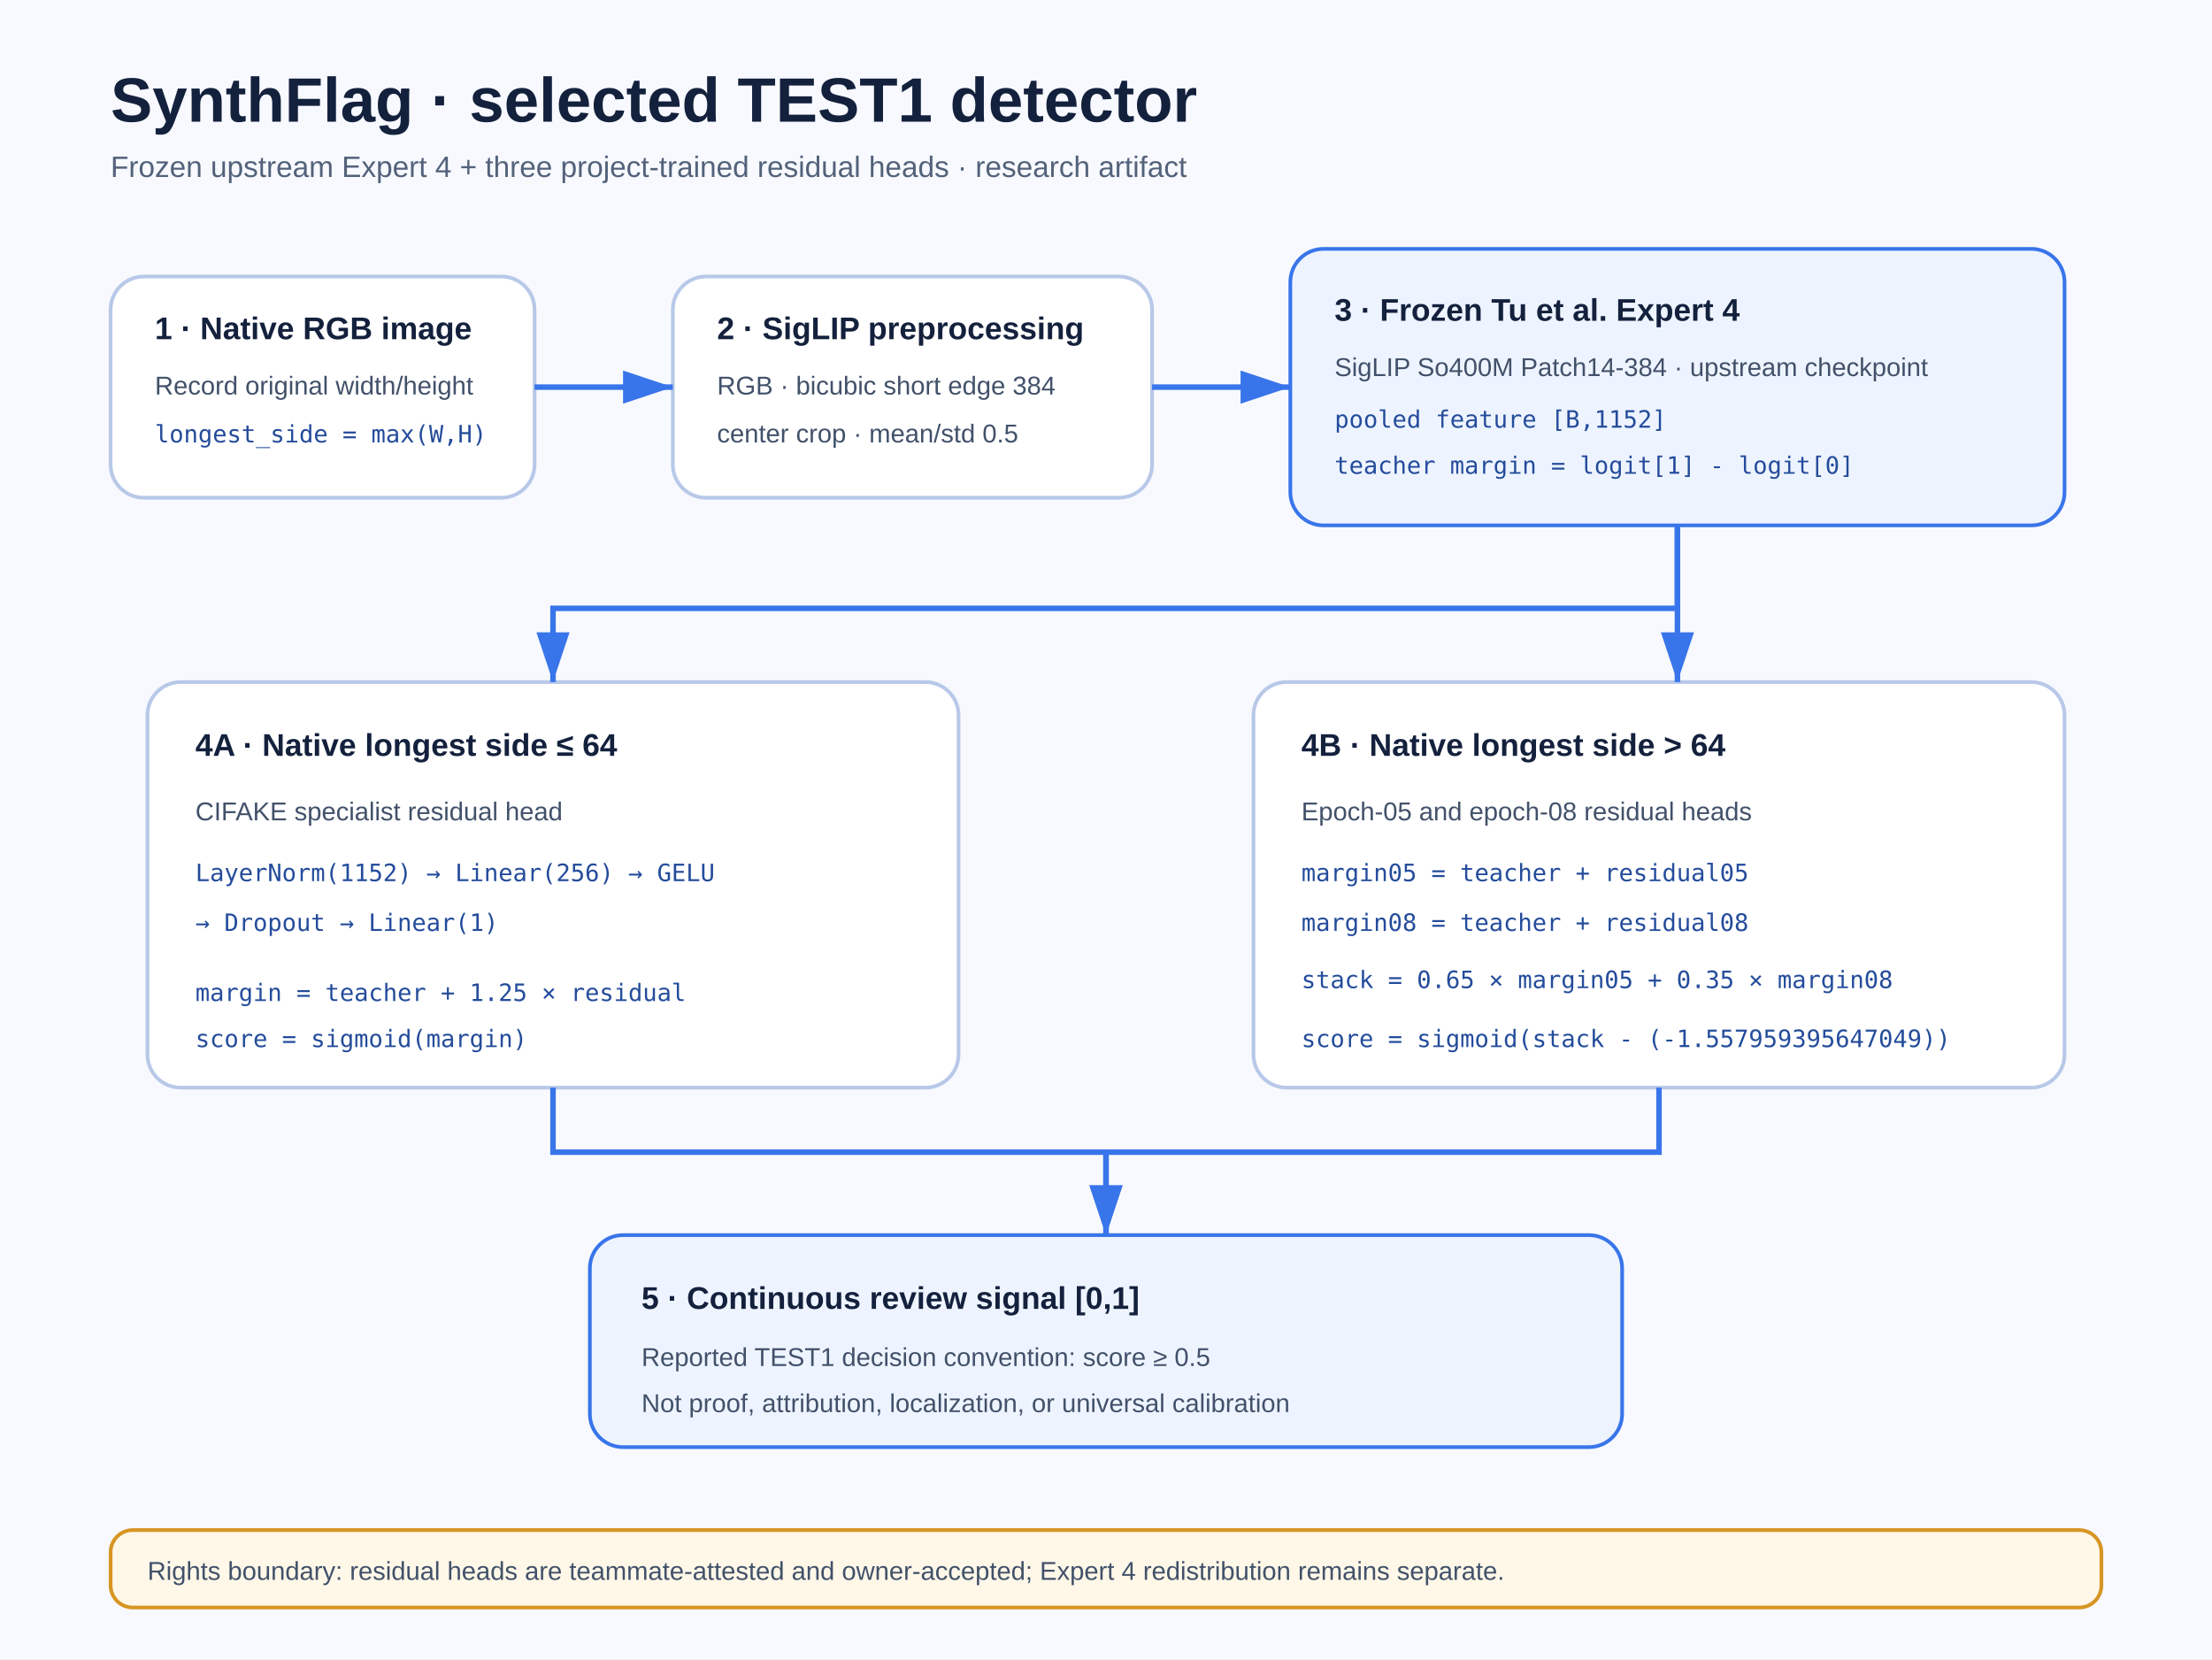
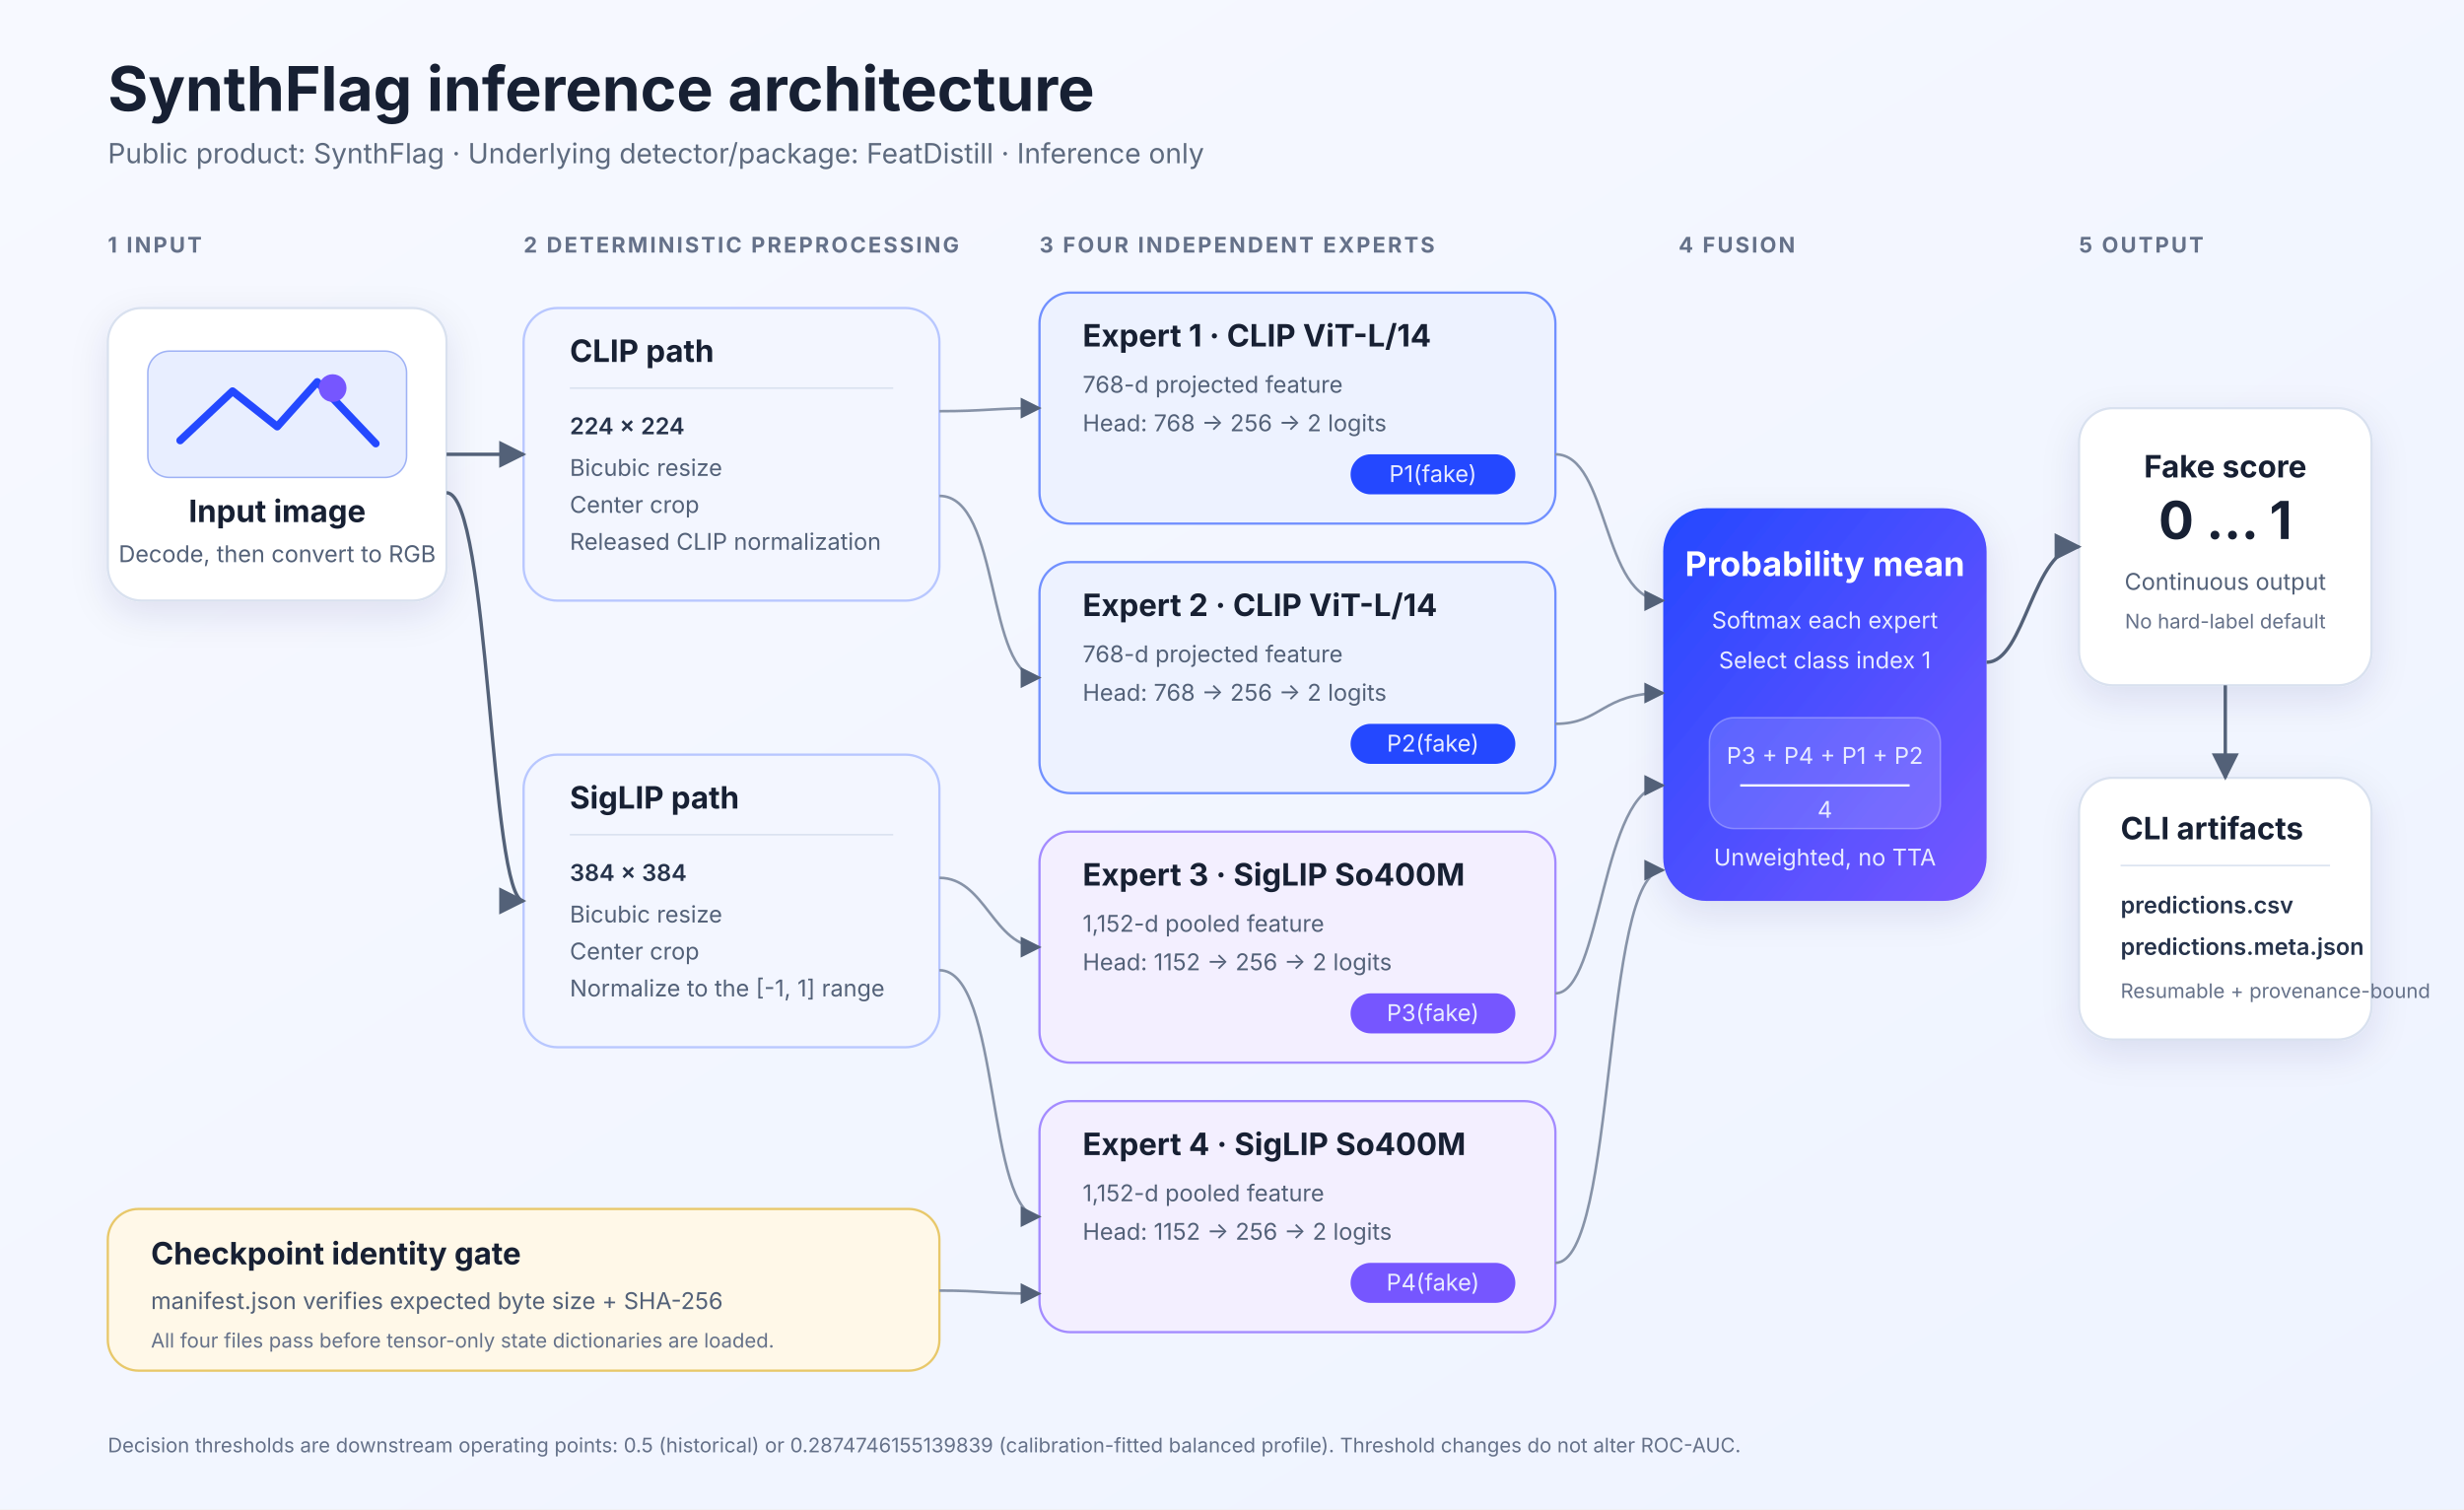
- <svg xmlns="http://www.w3.org/2000/svg" width="1200" height="900" viewBox="0 0 1200 900" role="img" aria-labelledby="title desc">
+ <svg xmlns="http://www.w3.org/2000/svg" width="1600" height="980" viewBox="0 0 1600 980" role="img" aria-labelledby="title desc">
  <defs>
+     <linearGradient id="background" x1="0" y1="0" x2="1" y2="1">
+       <stop offset="0" stop-color="#f7f9ff" />
+       <stop offset="1" stop-color="#eef3ff" />
+     </linearGradient>
+     <linearGradient id="brand" x1="0" y1="0" x2="1" y2="1">
+       <stop offset="0" stop-color="#2448ff" />
+       <stop offset="1" stop-color="#7656ff" />
+     </linearGradient>
+     <filter id="shadow" x="-20%" y="-20%" width="140%" height="140%">
+       <feDropShadow dx="0" dy="8" stdDeviation="12" flood-color="#10205c" flood-opacity="0.10" />
+     </filter>
+     <marker id="arrow" viewBox="0 0 10 10" refX="9" refY="5" markerWidth="8" markerHeight="8" orient="auto-start-reverse">
+       <path d="M 0 0 L 10 5 L 0 10 z" fill="#536178" />
+     </marker>
    <style>
-       .bg{fill:#f7f9fe}.card{fill:#fff;stroke:#b8c8e8;stroke-width:2}.accent{fill:#eef4ff;stroke:#3975ea;stroke-width:2}.warn{fill:#fff8e8;stroke:#d79523;stroke-width:2}.title{font:700 34px Arial,sans-serif;fill:#14213d}.sub{font:16px Arial,sans-serif;fill:#53627a}.label{font:700 17px Arial,sans-serif;fill:#14213d}.body{font:14px Arial,sans-serif;fill:#42516a}.mono{font:13px ui-monospace,SFMono-Regular,Menlo,monospace;fill:#244c9b}.arrow{stroke:#3975ea;stroke-width:3;fill:none;marker-end:url(#arrow)}
+       .title { font: 700 40px Inter, -apple-system, BlinkMacSystemFont, "Segoe UI", sans-serif; fill: #172033; }
+       .subtitle { font: 400 18px Inter, -apple-system, BlinkMacSystemFont, "Segoe UI", sans-serif; fill: #5d6a7e; }
+       .stage { font: 700 14px Inter, -apple-system, BlinkMacSystemFont, "Segoe UI", sans-serif; letter-spacing: 1.4px; fill: #657189; }
+       .node-title { font: 700 20px Inter, -apple-system, BlinkMacSystemFont, "Segoe UI", sans-serif; fill: #172033; }
+       .node-copy { font: 400 15px Inter, -apple-system, BlinkMacSystemFont, "Segoe UI", sans-serif; fill: #536178; }
+       .node-copy-strong { font: 600 15px Inter, -apple-system, BlinkMacSystemFont, "Segoe UI", sans-serif; fill: #26334b; }
+       .inverse-title { font: 700 22px Inter, -apple-system, BlinkMacSystemFont, "Segoe UI", sans-serif; fill: #ffffff; }
+       .inverse-copy { font: 400 15px Inter, -apple-system, BlinkMacSystemFont, "Segoe UI", sans-serif; fill: #e8ebff; }
+       .small { font: 400 13px Inter, -apple-system, BlinkMacSystemFont, "Segoe UI", sans-serif; fill: #657189; }
+       .card { fill: #ffffff; stroke: #d9e1ef; stroke-width: 1.5; filter: url(#shadow); }
+       .path-card { fill: #f3f6ff; stroke: #b8c7ff; stroke-width: 1.5; }
+       .expert-clip { fill: #edf2ff; stroke: #7190ff; stroke-width: 1.5; }
+       .expert-siglip { fill: #f3efff; stroke: #a38bff; stroke-width: 1.5; }
+       .connector { fill: none; stroke: #536178; stroke-width: 2.2; marker-end: url(#arrow); }
+       .connector-soft { fill: none; stroke: #8793a8; stroke-width: 1.7; marker-end: url(#arrow); }
+       .divider { stroke: #d9e1ef; stroke-width: 1; }
    </style>
-     <marker id="arrow" markerWidth="10" markerHeight="10" refX="9" refY="3" orient="auto">
-       <path d="M0,0 L0,6 L9,3 z" fill="#3975ea" />
-     </marker>
  </defs>
-   <rect class="bg" width="1200" height="900" />
-   <text x="60" y="66" class="title">SynthFlag · selected TEST1 detector</text>
-   <text x="60" y="96" class="sub">Frozen upstream Expert 4 + three project-trained residual heads · research artifact</text>
-   <rect x="60" y="150" width="230" height="120" rx="18" class="card" />
-   <text x="84" y="184" class="label">1 · Native RGB image</text>
-   <text x="84" y="214" class="body">Record original width/height</text>
-   <text x="84" y="240" class="mono">longest_side = max(W,H)</text>
-   <rect x="365" y="150" width="260" height="120" rx="18" class="card" />
-   <text x="389" y="184" class="label">2 · SigLIP preprocessing</text>
-   <text x="389" y="214" class="body">RGB · bicubic short edge 384</text>
-   <text x="389" y="240" class="body">center crop · mean/std 0.5</text>
-   <rect x="700" y="135" width="420" height="150" rx="18" class="accent" />
-   <text x="724" y="174" class="label">3 · Frozen Tu et al. Expert 4</text>
-   <text x="724" y="204" class="body">SigLIP So400M Patch14-384 · upstream checkpoint</text>
-   <text x="724" y="232" class="mono">pooled feature [B,1152]</text>
-   <text x="724" y="257" class="mono">teacher margin = logit[1] - logit[0]</text>
-   <path d="M290 210 H365" class="arrow" />
-   <path d="M625 210 H700" class="arrow" />
-   <rect x="80" y="370" width="440" height="220" rx="18" class="card" />
-   <text x="106" y="410" class="label">4A · Native longest side ≤ 64</text>
-   <text x="106" y="445" class="body">CIFAKE specialist residual head</text>
-   <text x="106" y="478" class="mono">LayerNorm(1152) → Linear(256) → GELU</text>
-   <text x="106" y="505" class="mono">→ Dropout → Linear(1)</text>
-   <text x="106" y="543" class="mono">margin = teacher + 1.25 × residual</text>
-   <text x="106" y="568" class="mono">score = sigmoid(margin)</text>
-   <rect x="680" y="370" width="440" height="220" rx="18" class="card" />
-   <text x="706" y="410" class="label">4B · Native longest side &gt; 64</text>
-   <text x="706" y="445" class="body">Epoch-05 and epoch-08 residual heads</text>
-   <text x="706" y="478" class="mono">margin05 = teacher + residual05</text>
-   <text x="706" y="505" class="mono">margin08 = teacher + residual08</text>
-   <text x="706" y="536" class="mono">stack = 0.65 × margin05 + 0.35 × margin08</text>
-   <text x="706" y="568" class="mono">score = sigmoid(stack - (-1.557959395647049))</text>
-   <path d="M910 285 V330 H300 V370" class="arrow" />
-   <path d="M910 285 V370" class="arrow" />
-   <rect x="320" y="670" width="560" height="115" rx="18" class="accent" />
-   <text x="348" y="710" class="label">5 · Continuous review signal [0,1]</text>
-   <text x="348" y="741" class="body">Reported TEST1 decision convention: score ≥ 0.5</text>
-   <text x="348" y="766" class="body">Not proof, attribution, localization, or universal calibration</text>
-   <path d="M300 590 V625 H600 V670" class="arrow" />
-   <path d="M900 590 V625 H600 V670" class="arrow" />
-   <rect x="60" y="830" width="1080" height="42" rx="12" class="warn" />
-   <text x="80" y="857" class="body">Rights boundary: residual heads are teammate-attested and owner-accepted; Expert 4 redistribution remains separate.</text>
+   <rect width="1600" height="980" fill="url(#background)" />
+   <text x="70" y="72" class="title">SynthFlag inference architecture</text>
+   <text x="70" y="106" class="subtitle">Public product: SynthFlag  ·  Underlying detector/package: FeatDistill  ·  Inference only</text>
+   <text x="70" y="164" class="stage">1  INPUT</text>
+   <text x="340" y="164" class="stage">2  DETERMINISTIC PREPROCESSING</text>
+   <text x="675" y="164" class="stage">3  FOUR INDEPENDENT EXPERTS</text>
+   <text x="1090" y="164" class="stage">4  FUSION</text>
+   <text x="1350" y="164" class="stage">5  OUTPUT</text>
+   <rect x="70" y="200" width="220" height="190" rx="22" class="card" />
+   <rect x="96" y="228" width="168" height="82" rx="14" fill="#e8eeff" stroke="#9fb2f5" />
+   <path d="M117 286 L151 254 L180 277 L206 248 L244 288" fill="none" stroke="#2448ff" stroke-width="5" stroke-linecap="round" stroke-linejoin="round" />
+   <circle cx="216" cy="252" r="9" fill="#7656ff" />
+   <text x="180" y="339" text-anchor="middle" class="node-title">Input image</text>
+   <text x="180" y="365" text-anchor="middle" class="node-copy">Decode, then convert to RGB</text>
+   <rect x="340" y="200" width="270" height="190" rx="22" class="path-card" />
+   <text x="370" y="235" class="node-title">CLIP path</text>
+   <line x1="370" y1="252" x2="580" y2="252" class="divider" />
+   <text x="370" y="282" class="node-copy-strong">224 × 224</text>
+   <text x="370" y="309" class="node-copy">Bicubic resize</text>
+   <text x="370" y="333" class="node-copy">Center crop</text>
+   <text x="370" y="357" class="node-copy">Released CLIP normalization</text>
+   <rect x="340" y="490" width="270" height="190" rx="22" class="path-card" />
+   <text x="370" y="525" class="node-title">SigLIP path</text>
+   <line x1="370" y1="542" x2="580" y2="542" class="divider" />
+   <text x="370" y="572" class="node-copy-strong">384 × 384</text>
+   <text x="370" y="599" class="node-copy">Bicubic resize</text>
+   <text x="370" y="623" class="node-copy">Center crop</text>
+   <text x="370" y="647" class="node-copy">Normalize to the [-1, 1] range</text>
+   <path d="M290 295 C315 295 315 295 340 295" class="connector" />
+   <path d="M290 320 C318 320 318 585 340 585" class="connector" />
+   <rect x="675" y="190" width="335" height="150" rx="20" class="expert-clip" />
+   <text x="703" y="225" class="node-title">Expert 1 · CLIP ViT-L/14</text>
+   <text x="703" y="255" class="node-copy">768-d projected feature</text>
+   <text x="703" y="280" class="node-copy">Head: 768 → 256 → 2 logits</text>
+   <rect x="877" y="295" width="107" height="26" rx="13" fill="#2448ff" />
+   <text x="930.5" y="313" text-anchor="middle" class="inverse-copy">P1(fake)</text>
+   <rect x="675" y="365" width="335" height="150" rx="20" class="expert-clip" />
+   <text x="703" y="400" class="node-title">Expert 2 · CLIP ViT-L/14</text>
+   <text x="703" y="430" class="node-copy">768-d projected feature</text>
+   <text x="703" y="455" class="node-copy">Head: 768 → 256 → 2 logits</text>
+   <rect x="877" y="470" width="107" height="26" rx="13" fill="#2448ff" />
+   <text x="930.5" y="488" text-anchor="middle" class="inverse-copy">P2(fake)</text>
+   <rect x="675" y="540" width="335" height="150" rx="20" class="expert-siglip" />
+   <text x="703" y="575" class="node-title">Expert 3 · SigLIP So400M</text>
+   <text x="703" y="605" class="node-copy">1,152-d pooled feature</text>
+   <text x="703" y="630" class="node-copy">Head: 1152 → 256 → 2 logits</text>
+   <rect x="877" y="645" width="107" height="26" rx="13" fill="#7656ff" />
+   <text x="930.5" y="663" text-anchor="middle" class="inverse-copy">P3(fake)</text>
+   <rect x="675" y="715" width="335" height="150" rx="20" class="expert-siglip" />
+   <text x="703" y="750" class="node-title">Expert 4 · SigLIP So400M</text>
+   <text x="703" y="780" class="node-copy">1,152-d pooled feature</text>
+   <text x="703" y="805" class="node-copy">Head: 1152 → 256 → 2 logits</text>
+   <rect x="877" y="820" width="107" height="26" rx="13" fill="#7656ff" />
+   <text x="930.5" y="838" text-anchor="middle" class="inverse-copy">P4(fake)</text>
+   <path d="M610 267 C640 267 645 265 675 265" class="connector-soft" />
+   <path d="M610 322 C650 322 640 440 675 440" class="connector-soft" />
+   <path d="M610 570 C640 570 645 615 675 615" class="connector-soft" />
+   <path d="M610 630 C650 630 640 790 675 790" class="connector-soft" />
+   <rect x="1080" y="330" width="210" height="255" rx="28" fill="url(#brand)" filter="url(#shadow)" />
+   <text x="1185" y="374" text-anchor="middle" class="inverse-title">Probability mean</text>
+   <text x="1185" y="408" text-anchor="middle" class="inverse-copy">Softmax each expert</text>
+   <text x="1185" y="434" text-anchor="middle" class="inverse-copy">Select class index 1</text>
+   <rect x="1110" y="466" width="150" height="72" rx="16" fill="#ffffff" fill-opacity="0.14" stroke="#ffffff" stroke-opacity="0.28" />
+   <text x="1185" y="496" text-anchor="middle" class="inverse-copy">P3 + P4 + P1 + P2</text>
+   <line x1="1130" y1="510" x2="1240" y2="510" stroke="#ffffff" stroke-width="1.5" />
+   <text x="1185" y="531" text-anchor="middle" class="inverse-copy">4</text>
+   <text x="1185" y="562" text-anchor="middle" class="inverse-copy">Unweighted, no TTA</text>
+   <path d="M1010 295 C1045 295 1040 390 1080 390" class="connector-soft" />
+   <path d="M1010 470 C1040 470 1040 450 1080 450" class="connector-soft" />
+   <path d="M1010 645 C1040 645 1040 510 1080 510" class="connector-soft" />
+   <path d="M1010 820 C1050 820 1040 565 1080 565" class="connector-soft" />
+   <rect x="1350" y="265" width="190" height="180" rx="22" class="card" />
+   <text x="1445" y="310" text-anchor="middle" class="node-title">Fake score</text>
+   <text x="1445" y="350" text-anchor="middle" class="title" style="font-size:34px">0 … 1</text>
+   <text x="1445" y="383" text-anchor="middle" class="node-copy">Continuous output</text>
+   <text x="1445" y="408" text-anchor="middle" class="small">No hard-label default</text>
+   <path d="M1290 430 C1315 430 1320 355 1350 355" class="connector" />
+   <rect x="1350" y="505" width="190" height="170" rx="22" class="card" />
+   <text x="1377" y="545" class="node-title">CLI artifacts</text>
+   <line x1="1377" y1="562" x2="1513" y2="562" class="divider" />
+   <text x="1377" y="593" class="node-copy-strong">predictions.csv</text>
+   <text x="1377" y="620" class="node-copy-strong">predictions.meta.json</text>
+   <text x="1377" y="648" class="small">Resumable + provenance-bound</text>
+   <path d="M1445 445 L1445 505" class="connector" />
+   <rect x="70" y="785" width="540" height="105" rx="20" fill="#fff8e8" stroke="#e8c86a" stroke-width="1.5" />
+   <text x="98" y="821" class="node-title">Checkpoint identity gate</text>
+   <text x="98" y="850" class="node-copy">manifest.json verifies expected byte size + SHA-256</text>
+   <text x="98" y="875" class="small">All four files pass before tensor-only state dictionaries are loaded.</text>
+   <path d="M610 838 C640 838 640 840 675 840" class="connector-soft" />
+   <text x="70" y="943" class="small">Decision thresholds are downstream operating points: 0.5 (historical) or 0.2874746155139839 (calibration-fitted balanced profile). Threshold changes do not alter ROC-AUC.</text>
</svg>
